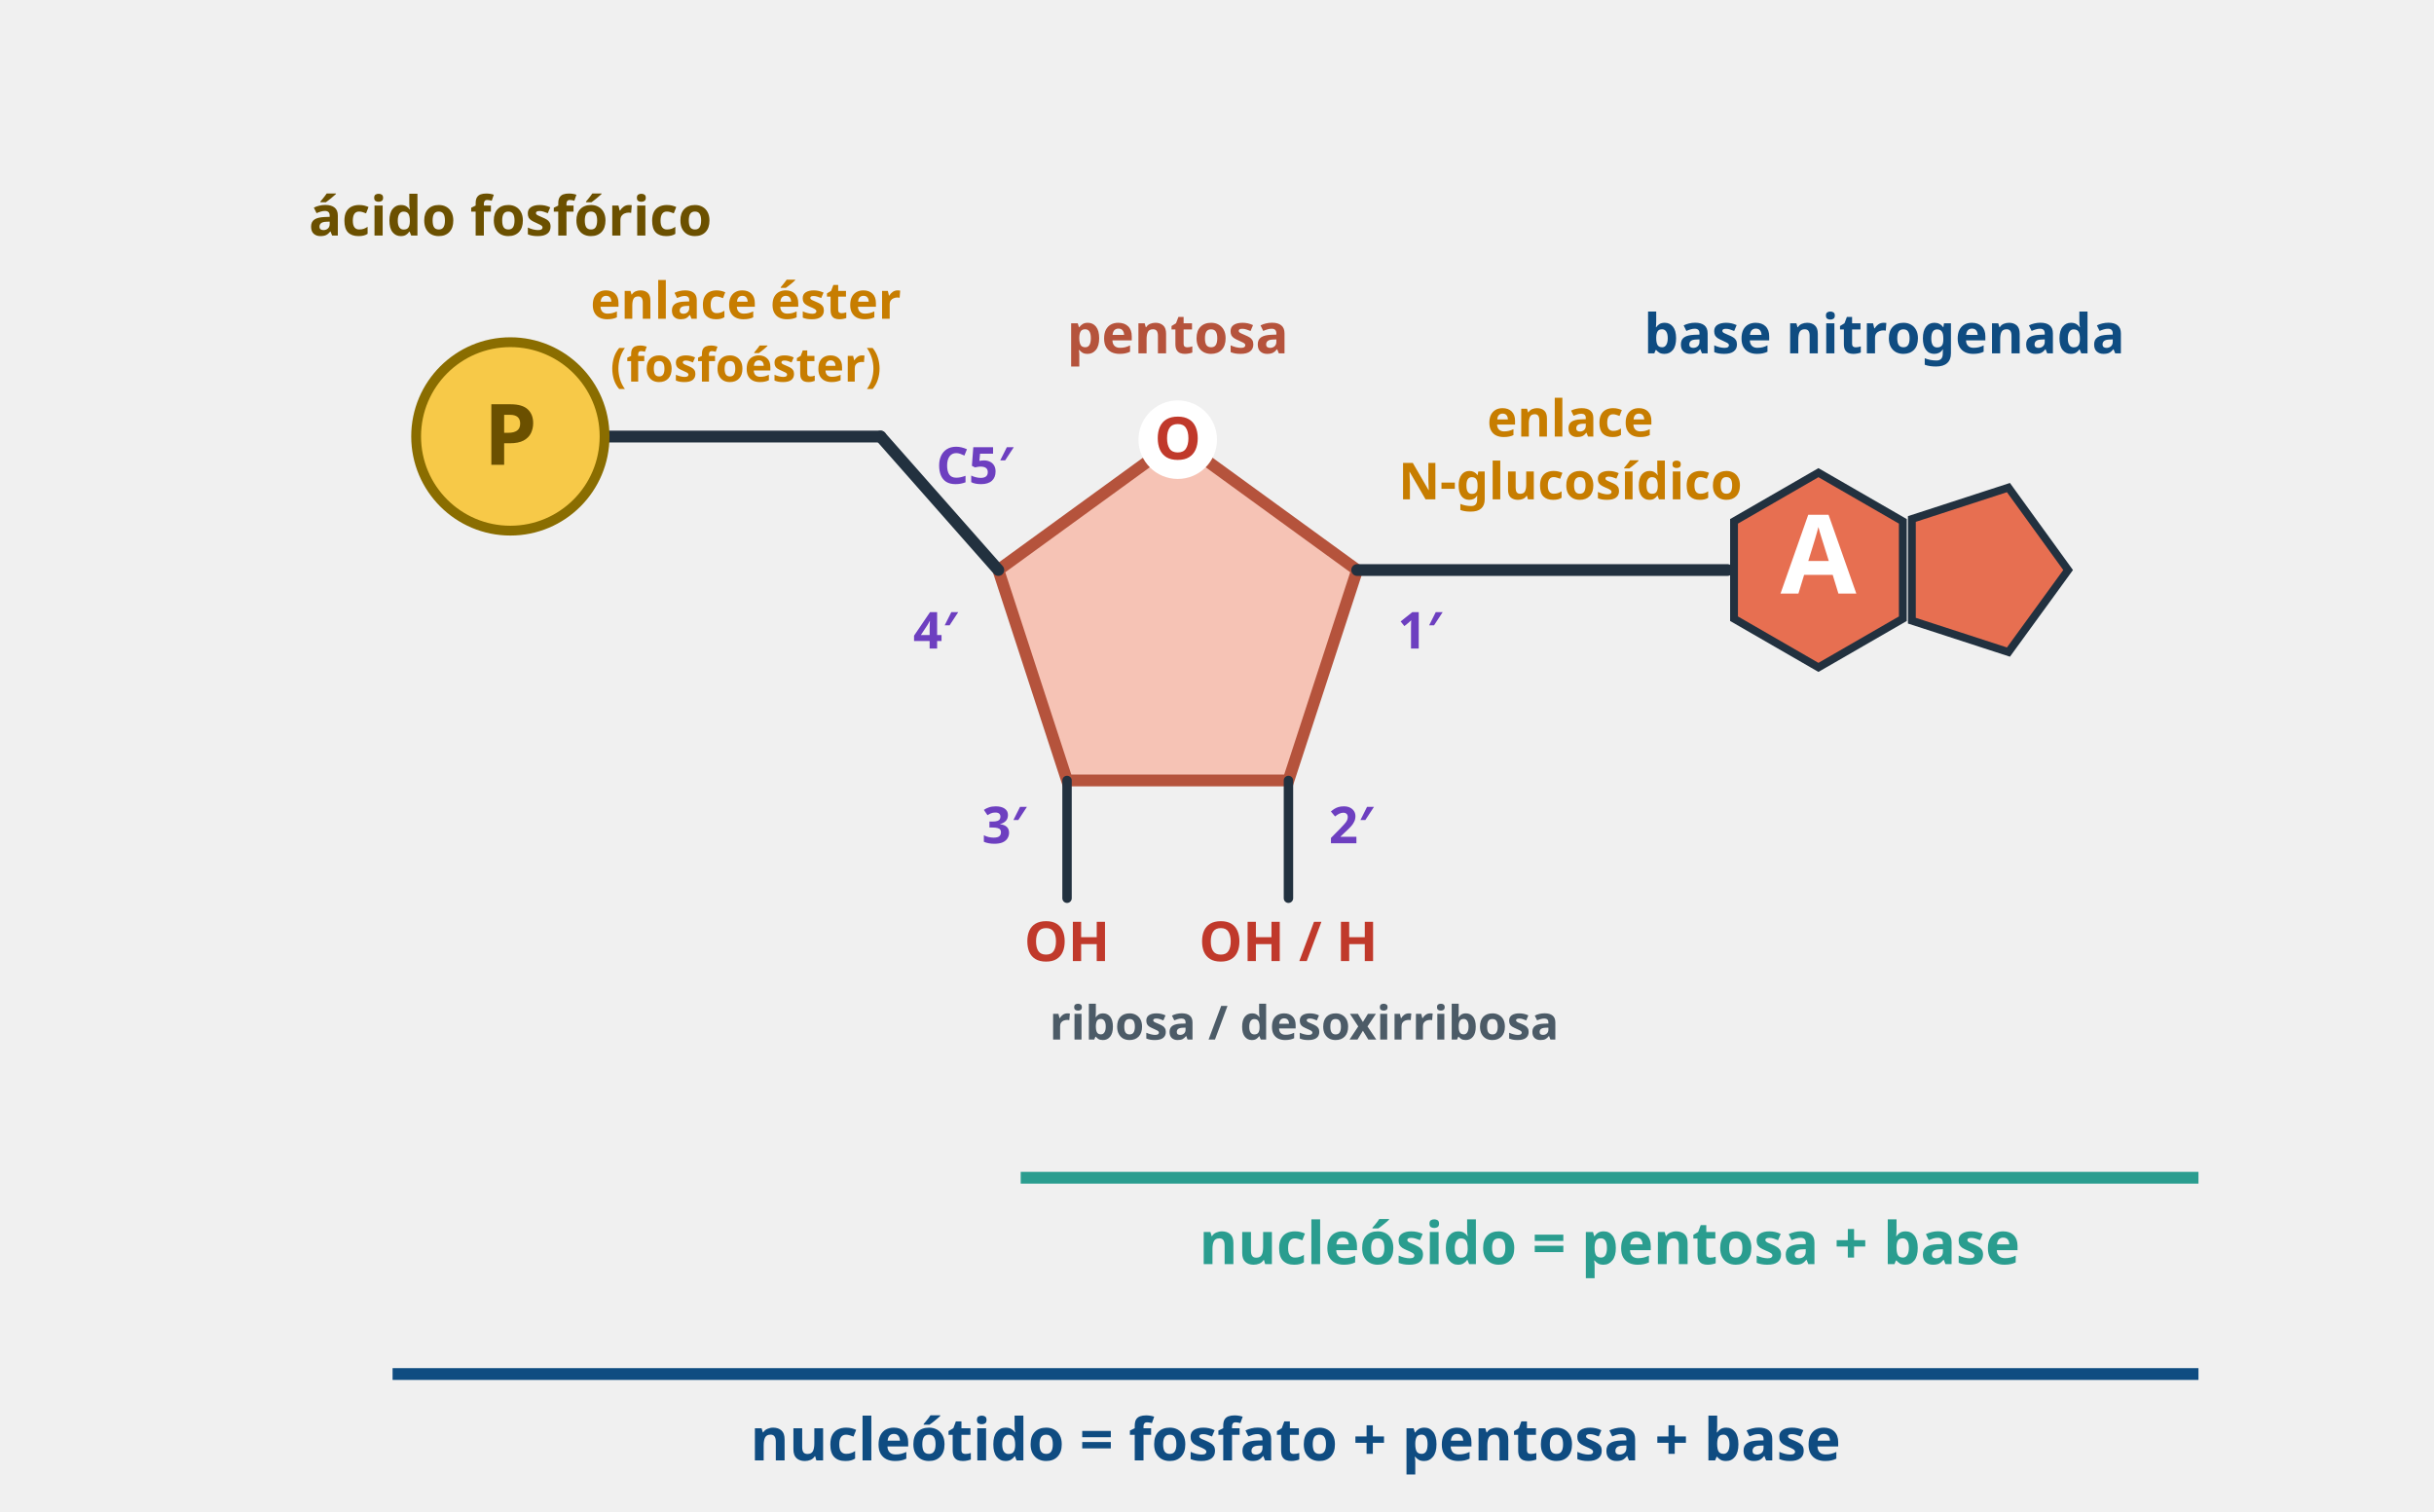
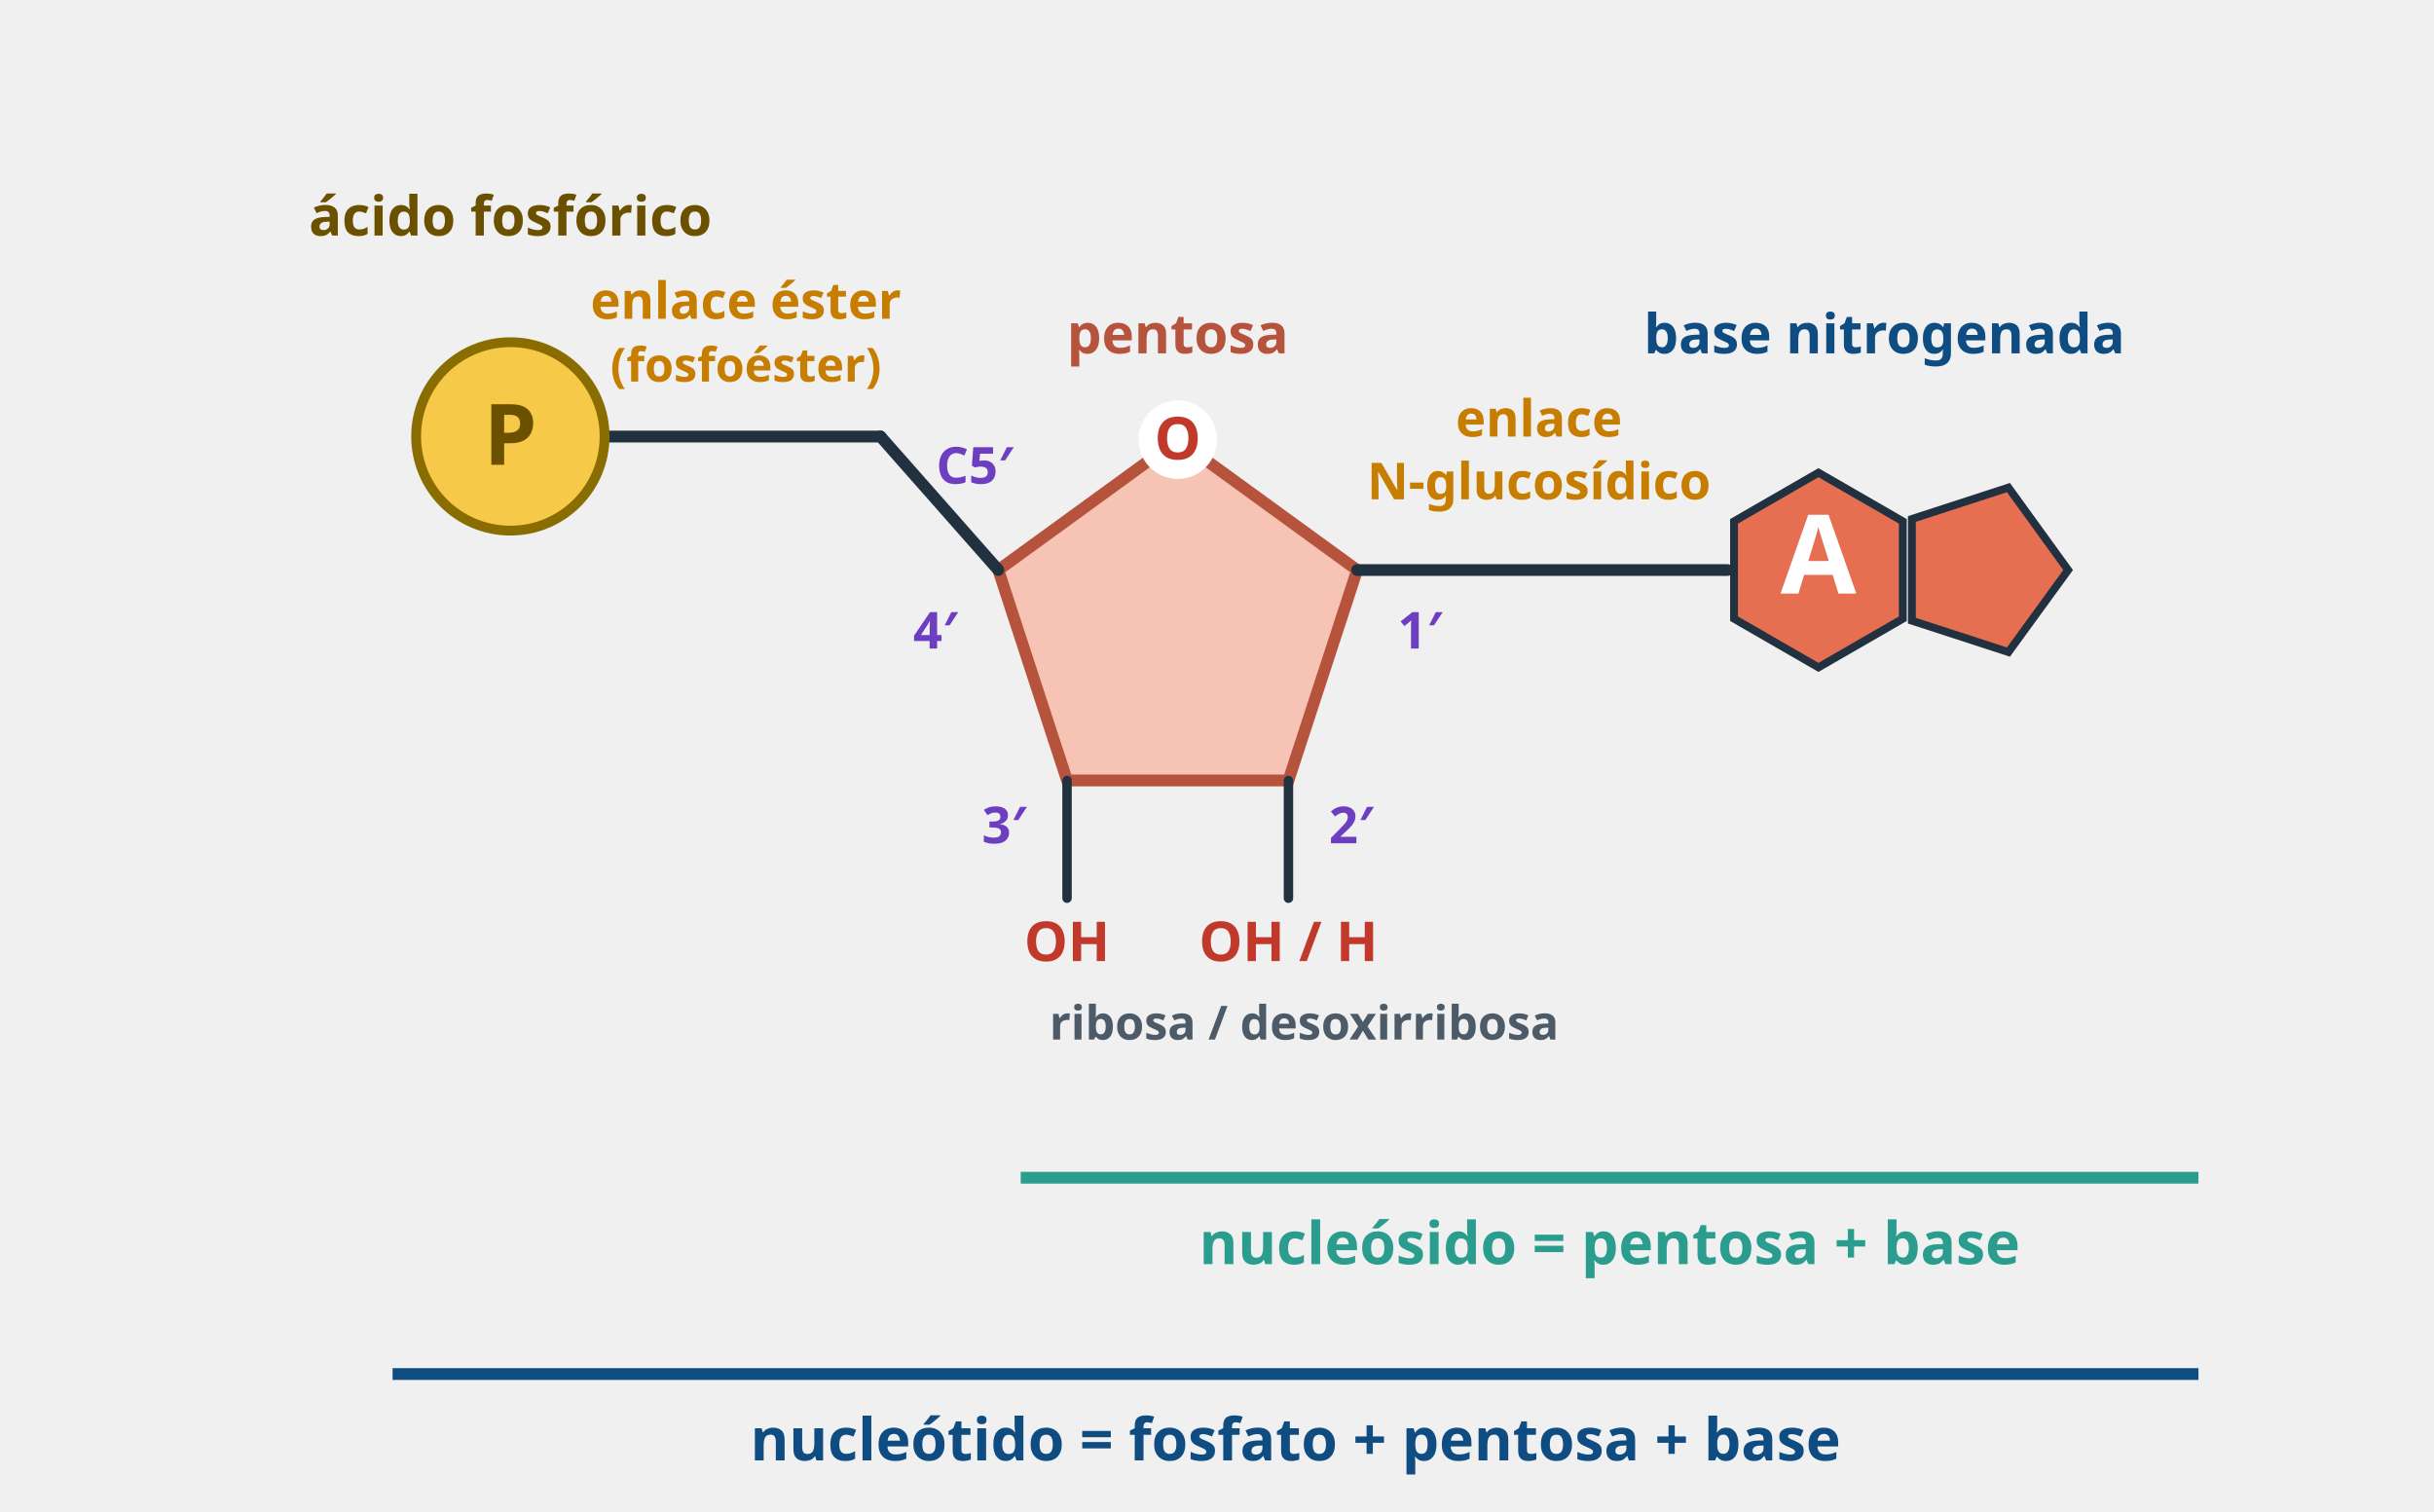
<svg xmlns="http://www.w3.org/2000/svg" viewBox="0 0 620 385" role="img" font-family="Nunito, 'Segoe UI', system-ui, sans-serif">
  <defs>
    <marker id="fl" viewBox="0 0 10 10" refX="8" refY="5" markerWidth="7" markerHeight="7" orient="auto-start-reverse">
      <path d="M0,0 L10,5 L0,10 z" fill="#2a7fc1" />
    </marker>
    <marker id="fk" viewBox="0 0 10 10" refX="8" refY="5" markerWidth="7" markerHeight="7" orient="auto-start-reverse">
      <path d="M0,0 L10,5 L0,10 z" fill="#22313f" />
    </marker>
    <radialGradient id="gO" cx="35%" cy="35%" r="70%">
      <stop offset="0" stop-color="#f08a7e" />
      <stop offset="1" stop-color="#c0392b" />
    </radialGradient>
    <radialGradient id="gH" cx="35%" cy="35%" r="70%">
      <stop offset="0" stop-color="#ffffff" />
      <stop offset="1" stop-color="#d5dde3" />
    </radialGradient>
  </defs>
  <polygon points="300.0,112.0 345.7,145.2 328.2,198.8 271.8,198.8 254.3,145.2" fill="#f6c3b5" stroke="#b5533c" stroke-width="3" />
  <circle cx="300.0" cy="112.0" r="10" fill="#fff" />
  <text x="300.0" y="117.0" font-size="15" text-anchor="middle" font-weight="900" fill="#c0392b">O</text>
  <text x="361.7" y="165.2" font-size="13" text-anchor="middle" font-weight="900" fill="#6d3fc0">1′</text>
  <text x="344.2" y="214.8" font-size="13" text-anchor="middle" font-weight="900" fill="#6d3fc0">2′</text>
  <text x="255.8" y="214.8" font-size="13" text-anchor="middle" font-weight="900" fill="#6d3fc0">3′</text>
  <text x="238.3" y="165.2" font-size="13" text-anchor="middle" font-weight="900" fill="#6d3fc0">4′</text>
  <line x1="254.3" y1="145.2" x2="224.3" y2="111.2" stroke="#22313f" stroke-width="3" stroke-linecap="round" />
  <text x="248.3" y="123.2" font-size="13" text-anchor="middle" font-weight="900" fill="#6d3fc0">C5′</text>
  <line x1="224.3" y1="111.2" x2="150.0" y2="111.2" stroke="#22313f" stroke-width="3" stroke-linecap="round" />
  <circle cx="130" cy="111.167" r="24" fill="#f7c948" stroke="#8a6d00" stroke-width="2.5" />
  <text x="130.0" y="118.4" font-size="21.6" text-anchor="middle" font-weight="900" fill="#6b5000">P</text>
  <text x="190.0" y="81.2" font-size="13" text-anchor="middle" font-weight="900" fill="#c77d00">enlace éster</text>
  <text x="190.0" y="97.2" font-size="12" text-anchor="middle" font-weight="800" fill="#c77d00">(fosfoéster)</text>
  <line x1="345.7" y1="145.2" x2="440.0" y2="145.2" stroke="#22313f" stroke-width="3" stroke-linecap="round" />
  <polygon points="484.7,157.6 463.2,170.0 441.7,157.6 441.7,132.8 463.2,120.4 484.7,132.8" fill="#e76f51" stroke="#22313f" stroke-width="2" />
  <polygon points="526.8,145.2 511.6,166.1 487.0,158.1 487.0,132.2 511.6,124.2" fill="#e76f51" stroke="#22313f" stroke-width="2" />
  <text x="463.2" y="151.2" font-size="28.0" text-anchor="middle" font-weight="900" fill="#fff">A</text>
-   <text x="400.0" y="111.2" font-size="13" text-anchor="middle" font-weight="900" fill="#c77d00">enlace</text>
-   <text x="400.0" y="127.2" font-size="13" text-anchor="middle" font-weight="900" fill="#c77d00">N-glucosídico</text>
+   <text x="392.0" y="111.2" font-size="13" text-anchor="middle" font-weight="900" fill="#c77d00">enlace</text>
+   <text x="392.0" y="127.2" font-size="13" text-anchor="middle" font-weight="900" fill="#c77d00">N-glucosídico</text>
  <line x1="328.2" y1="198.8" x2="328.2" y2="228.8" stroke="#22313f" stroke-width="2.4" stroke-linecap="round" />
  <text x="328.2" y="244.8" font-size="14" text-anchor="middle" font-weight="900" fill="#c0392b">OH / H</text>
  <line x1="271.8" y1="198.8" x2="271.8" y2="228.8" stroke="#22313f" stroke-width="2.4" stroke-linecap="round" />
  <text x="271.8" y="244.8" font-size="14" text-anchor="middle" font-weight="900" fill="#c0392b">OH</text>
  <text x="332.2" y="264.8" font-size="12" text-anchor="middle" font-weight="800" fill="#4c5b67">ribosa / desoxirribosa</text>
  <path d="M260,300 H560" stroke="#2a9d8f" stroke-width="3" fill="none" />
  <text x="410.0" y="322.0" font-size="15" text-anchor="middle" font-weight="900" fill="#2a9d8f">nucleósido = pentosa + base</text>
  <path d="M100,350 H560" stroke="#0f4c81" stroke-width="3" fill="none" />
  <text x="330.0" y="372.0" font-size="15" text-anchor="middle" font-weight="900" fill="#0f4c81">nucleótido = fosfato + pentosa + base</text>
  <text x="130.0" y="60.0" font-size="14" text-anchor="middle" font-weight="900" fill="#6b5000">ácido fosfórico</text>
  <text x="300.0" y="90.0" font-size="14" text-anchor="middle" font-weight="900" fill="#b5533c">pentosa</text>
  <text x="480.0" y="90.0" font-size="14" text-anchor="middle" font-weight="900" fill="#0f4c81">base nitrogenada</text>
</svg>
